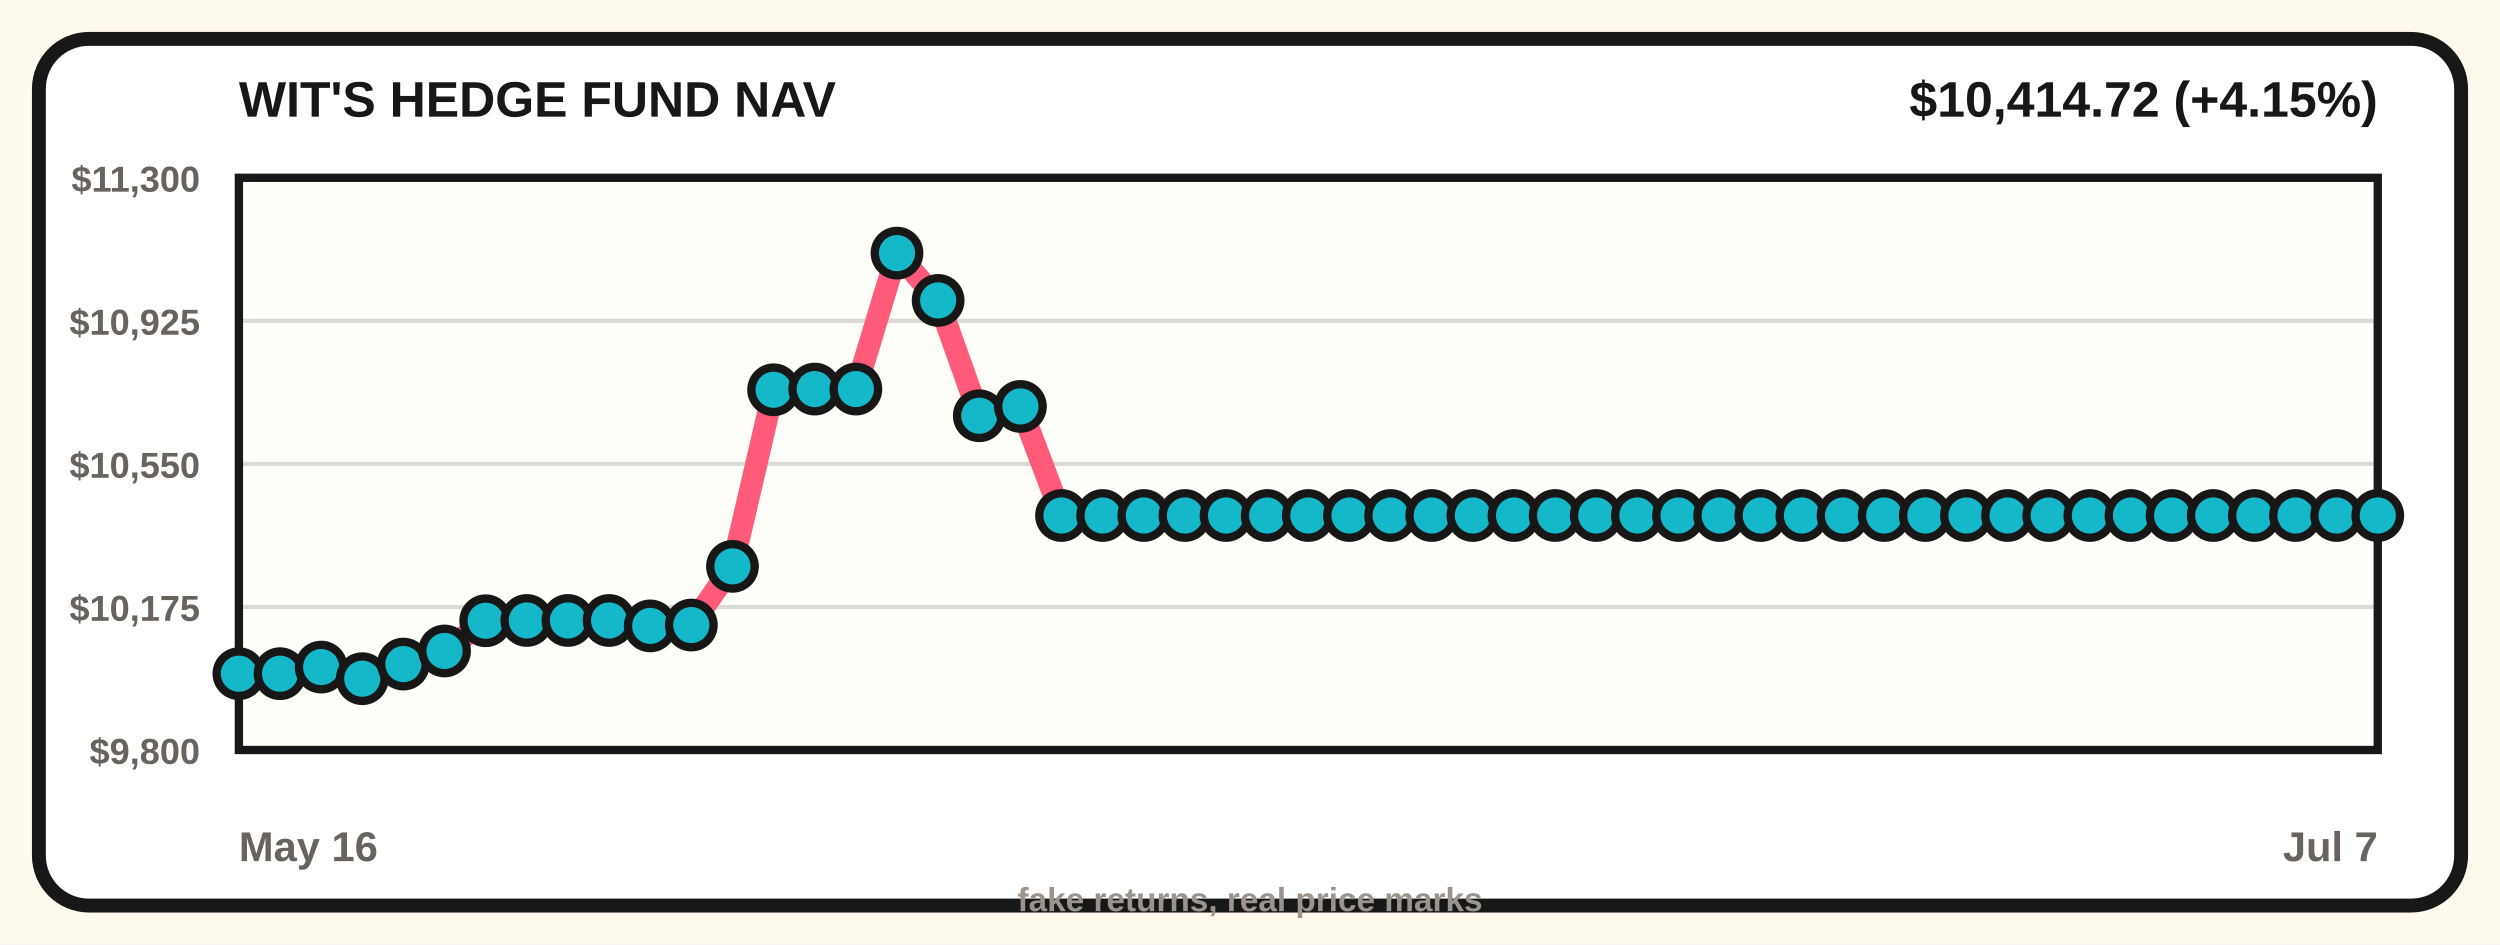
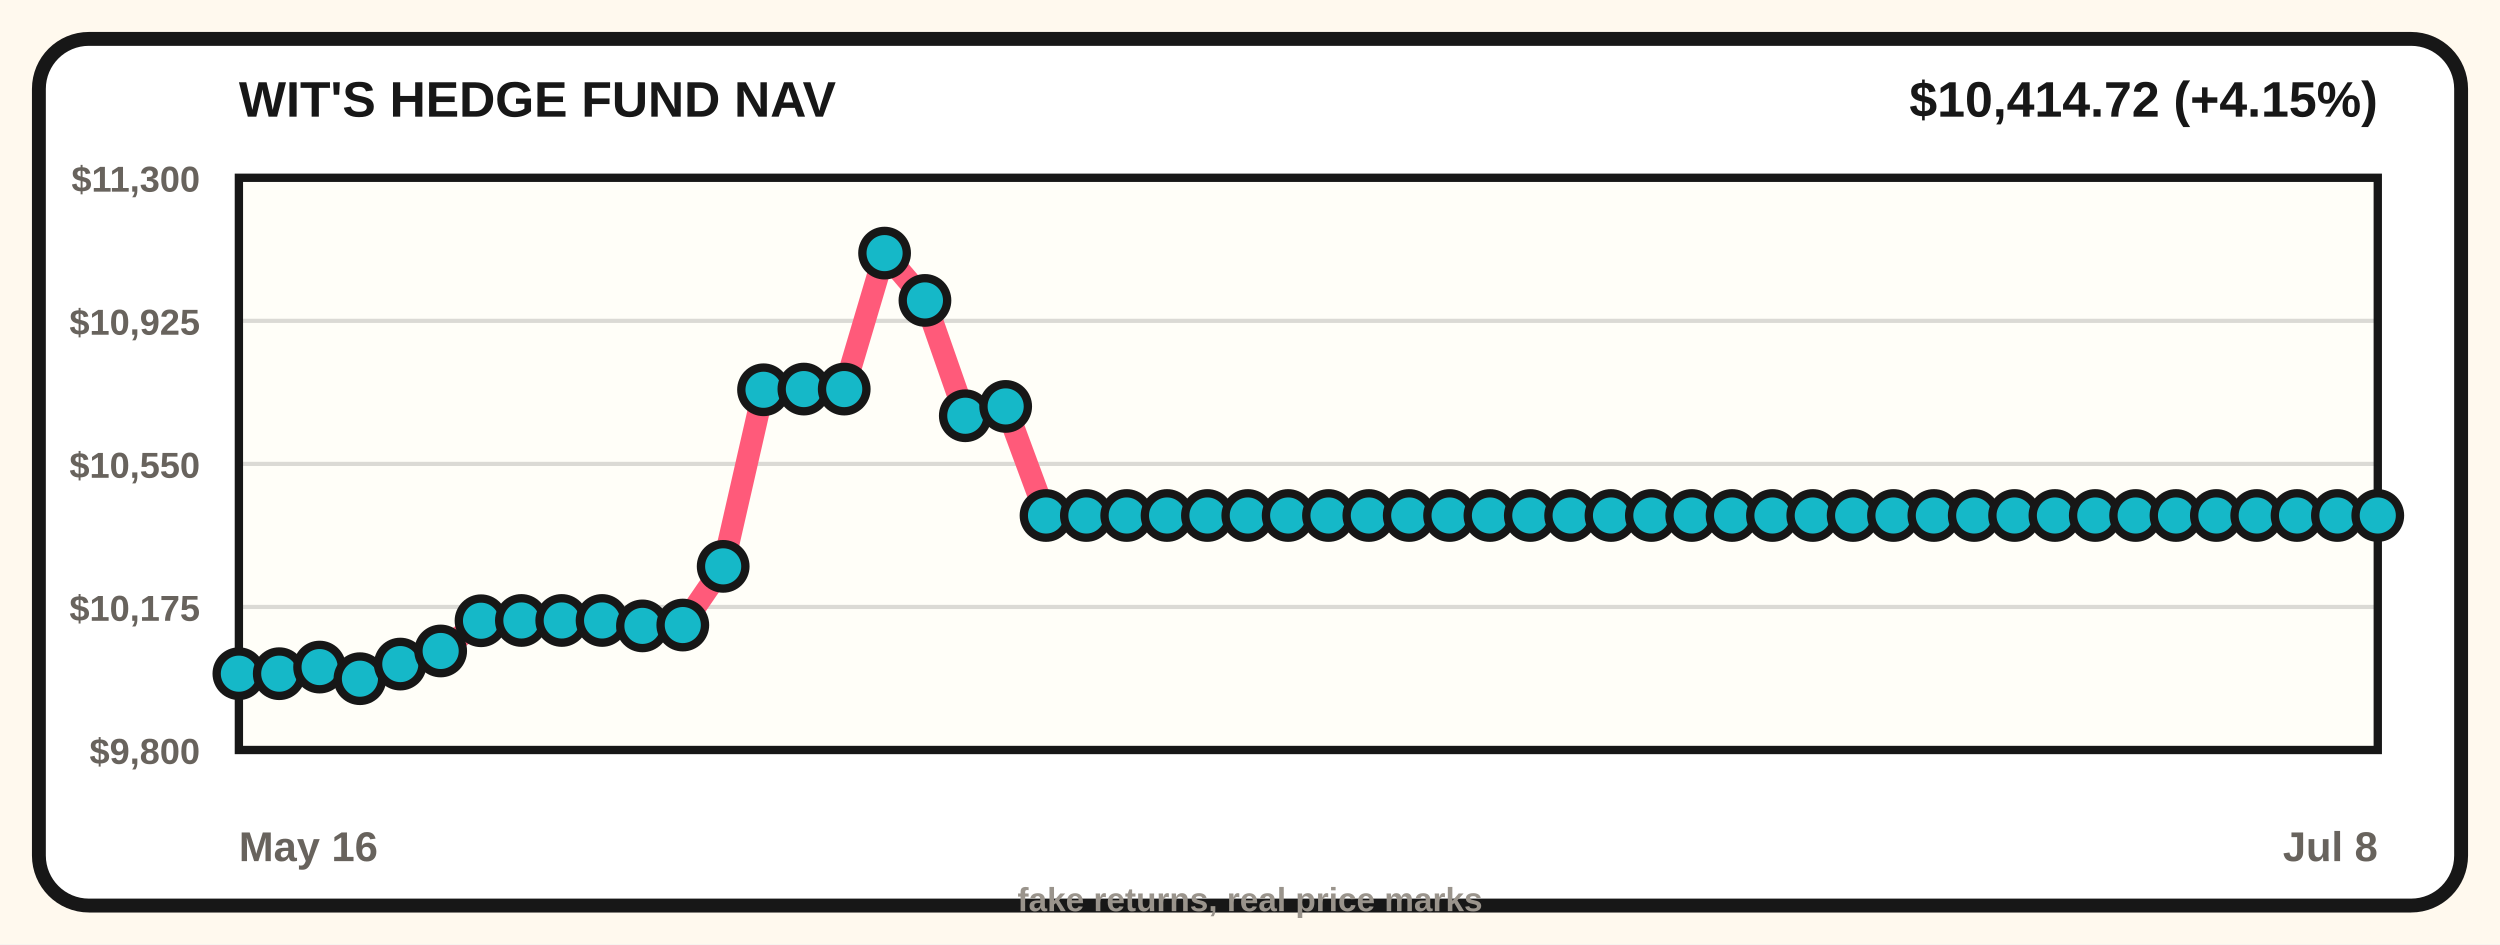
<svg xmlns="http://www.w3.org/2000/svg" width="900" height="340" viewBox="0 0 900 340" role="img" aria-label="Wit's Hedge Fund fake NAV chart">
  <rect width="900" height="340" fill="#fff9ee" />
  <rect x="14" y="14" width="872" height="312" rx="18" fill="#ffffff" stroke="#171717" stroke-width="5" />
  <rect x="86" y="64" width="770" height="206" fill="#fffef8" stroke="#171717" stroke-width="3" />
  <line x1="86" y1="270" x2="856" y2="270" stroke="#171717" stroke-width="1.5" opacity="0.16" />
  <text x="72" y="275" text-anchor="end" font-family="Arial, sans-serif" font-size="13" font-weight="800" fill="#68635d">$9,800</text>
  <line x1="86" y1="218.5" x2="856" y2="218.5" stroke="#171717" stroke-width="1.5" opacity="0.16" />
  <text x="72" y="223.5" text-anchor="end" font-family="Arial, sans-serif" font-size="13" font-weight="800" fill="#68635d">$10,175</text>
  <line x1="86" y1="167" x2="856" y2="167" stroke="#171717" stroke-width="1.5" opacity="0.16" />
  <text x="72" y="172" text-anchor="end" font-family="Arial, sans-serif" font-size="13" font-weight="800" fill="#68635d">$10,550</text>
  <line x1="86" y1="115.5" x2="856" y2="115.5" stroke="#171717" stroke-width="1.5" opacity="0.16" />
  <text x="72" y="120.5" text-anchor="end" font-family="Arial, sans-serif" font-size="13" font-weight="800" fill="#68635d">$10,925</text>
  <line x1="86" y1="64" x2="856" y2="64" stroke="#171717" stroke-width="1.5" opacity="0.16" />
  <text x="72" y="69" text-anchor="end" font-family="Arial, sans-serif" font-size="13" font-weight="800" fill="#68635d">$11,300</text>
-   <polyline points="86,242.53 100.81,242.53 115.62,240.15 130.42,244.33 145.23,239.07 160.04,234.35 174.85,223.47 189.65,223.37 204.46,223.37 219.27,223.37 234.08,225.32 248.88,225.02 263.69,203.89 278.5,140.32 293.31,140.07 308.12,140.07 322.92,91.12 337.73,108.15 352.54,149.67 367.35,146.31 382.15,185.58 396.96,185.58 411.77,185.58 426.58,185.58 441.38,185.58 456.19,185.58 471,185.58 485.81,185.58 500.62,185.58 515.42,185.58 530.23,185.58 545.04,185.58 559.85,185.58 574.65,185.58 589.46,185.58 604.27,185.58 619.08,185.58 633.88,185.58 648.69,185.58 663.5,185.58 678.31,185.58 693.12,185.58 707.92,185.58 722.73,185.58 737.54,185.58 752.35,185.58 767.15,185.58 781.96,185.58 796.77,185.58 811.58,185.58 826.38,185.58 841.19,185.58 856,185.58" fill="none" stroke="#ff5a7a" stroke-width="8" stroke-linecap="round" stroke-linejoin="round" />
+   <polyline points="86,242.53 100.53,242.53 115.06,240.15 129.58,244.33 144.11,239.07 158.64,234.35 173.17,223.47 187.7,223.37 202.23,223.37 216.75,223.37 231.28,225.32 245.81,225.02 260.34,203.89 274.87,140.32 289.4,140.07 303.92,140.07 318.45,91.12 332.98,108.15 347.51,149.67 362.04,146.31 376.57,185.58 391.09,185.58 405.62,185.58 420.15,185.58 434.68,185.58 449.21,185.58 463.74,185.58 478.26,185.58 492.79,185.58 507.32,185.58 521.85,185.58 536.38,185.58 550.91,185.58 565.43,185.58 579.96,185.58 594.49,185.58 609.02,185.58 623.55,185.58 638.08,185.58 652.6,185.58 667.13,185.58 681.66,185.58 696.19,185.58 710.72,185.58 725.25,185.58 739.77,185.58 754.3,185.58 768.83,185.58 783.36,185.58 797.89,185.58 812.42,185.58 826.94,185.58 841.47,185.58 856,185.58" fill="none" stroke="#ff5a7a" stroke-width="8" stroke-linecap="round" stroke-linejoin="round" />
  <circle cx="86" cy="242.53" r="8" fill="#15b8c8" stroke="#171717" stroke-width="3" />
-   <circle cx="100.81" cy="242.53" r="8" fill="#15b8c8" stroke="#171717" stroke-width="3" />
-   <circle cx="115.62" cy="240.15" r="8" fill="#15b8c8" stroke="#171717" stroke-width="3" />
-   <circle cx="130.42" cy="244.33" r="8" fill="#15b8c8" stroke="#171717" stroke-width="3" />
-   <circle cx="145.23" cy="239.07" r="8" fill="#15b8c8" stroke="#171717" stroke-width="3" />
-   <circle cx="160.04" cy="234.35" r="8" fill="#15b8c8" stroke="#171717" stroke-width="3" />
-   <circle cx="174.85" cy="223.47" r="8" fill="#15b8c8" stroke="#171717" stroke-width="3" />
-   <circle cx="189.65" cy="223.37" r="8" fill="#15b8c8" stroke="#171717" stroke-width="3" />
-   <circle cx="204.46" cy="223.37" r="8" fill="#15b8c8" stroke="#171717" stroke-width="3" />
-   <circle cx="219.27" cy="223.37" r="8" fill="#15b8c8" stroke="#171717" stroke-width="3" />
-   <circle cx="234.08" cy="225.32" r="8" fill="#15b8c8" stroke="#171717" stroke-width="3" />
-   <circle cx="248.88" cy="225.02" r="8" fill="#15b8c8" stroke="#171717" stroke-width="3" />
-   <circle cx="263.69" cy="203.89" r="8" fill="#15b8c8" stroke="#171717" stroke-width="3" />
-   <circle cx="278.5" cy="140.32" r="8" fill="#15b8c8" stroke="#171717" stroke-width="3" />
-   <circle cx="293.31" cy="140.07" r="8" fill="#15b8c8" stroke="#171717" stroke-width="3" />
-   <circle cx="308.12" cy="140.07" r="8" fill="#15b8c8" stroke="#171717" stroke-width="3" />
-   <circle cx="322.92" cy="91.12" r="8" fill="#15b8c8" stroke="#171717" stroke-width="3" />
-   <circle cx="337.73" cy="108.15" r="8" fill="#15b8c8" stroke="#171717" stroke-width="3" />
-   <circle cx="352.54" cy="149.67" r="8" fill="#15b8c8" stroke="#171717" stroke-width="3" />
-   <circle cx="367.35" cy="146.31" r="8" fill="#15b8c8" stroke="#171717" stroke-width="3" />
-   <circle cx="382.15" cy="185.58" r="8" fill="#15b8c8" stroke="#171717" stroke-width="3" />
-   <circle cx="396.96" cy="185.58" r="8" fill="#15b8c8" stroke="#171717" stroke-width="3" />
-   <circle cx="411.77" cy="185.58" r="8" fill="#15b8c8" stroke="#171717" stroke-width="3" />
-   <circle cx="426.58" cy="185.58" r="8" fill="#15b8c8" stroke="#171717" stroke-width="3" />
-   <circle cx="441.38" cy="185.58" r="8" fill="#15b8c8" stroke="#171717" stroke-width="3" />
-   <circle cx="456.19" cy="185.58" r="8" fill="#15b8c8" stroke="#171717" stroke-width="3" />
-   <circle cx="471" cy="185.58" r="8" fill="#15b8c8" stroke="#171717" stroke-width="3" />
-   <circle cx="485.81" cy="185.58" r="8" fill="#15b8c8" stroke="#171717" stroke-width="3" />
-   <circle cx="500.62" cy="185.58" r="8" fill="#15b8c8" stroke="#171717" stroke-width="3" />
-   <circle cx="515.42" cy="185.58" r="8" fill="#15b8c8" stroke="#171717" stroke-width="3" />
-   <circle cx="530.23" cy="185.58" r="8" fill="#15b8c8" stroke="#171717" stroke-width="3" />
-   <circle cx="545.04" cy="185.58" r="8" fill="#15b8c8" stroke="#171717" stroke-width="3" />
-   <circle cx="559.85" cy="185.58" r="8" fill="#15b8c8" stroke="#171717" stroke-width="3" />
-   <circle cx="574.65" cy="185.58" r="8" fill="#15b8c8" stroke="#171717" stroke-width="3" />
-   <circle cx="589.46" cy="185.58" r="8" fill="#15b8c8" stroke="#171717" stroke-width="3" />
-   <circle cx="604.27" cy="185.58" r="8" fill="#15b8c8" stroke="#171717" stroke-width="3" />
-   <circle cx="619.08" cy="185.58" r="8" fill="#15b8c8" stroke="#171717" stroke-width="3" />
-   <circle cx="633.88" cy="185.58" r="8" fill="#15b8c8" stroke="#171717" stroke-width="3" />
-   <circle cx="648.69" cy="185.58" r="8" fill="#15b8c8" stroke="#171717" stroke-width="3" />
-   <circle cx="663.5" cy="185.58" r="8" fill="#15b8c8" stroke="#171717" stroke-width="3" />
-   <circle cx="678.31" cy="185.58" r="8" fill="#15b8c8" stroke="#171717" stroke-width="3" />
-   <circle cx="693.12" cy="185.58" r="8" fill="#15b8c8" stroke="#171717" stroke-width="3" />
-   <circle cx="707.92" cy="185.58" r="8" fill="#15b8c8" stroke="#171717" stroke-width="3" />
-   <circle cx="722.73" cy="185.58" r="8" fill="#15b8c8" stroke="#171717" stroke-width="3" />
-   <circle cx="737.54" cy="185.58" r="8" fill="#15b8c8" stroke="#171717" stroke-width="3" />
-   <circle cx="752.35" cy="185.58" r="8" fill="#15b8c8" stroke="#171717" stroke-width="3" />
-   <circle cx="767.15" cy="185.58" r="8" fill="#15b8c8" stroke="#171717" stroke-width="3" />
-   <circle cx="781.96" cy="185.58" r="8" fill="#15b8c8" stroke="#171717" stroke-width="3" />
-   <circle cx="796.77" cy="185.58" r="8" fill="#15b8c8" stroke="#171717" stroke-width="3" />
-   <circle cx="811.58" cy="185.58" r="8" fill="#15b8c8" stroke="#171717" stroke-width="3" />
-   <circle cx="826.38" cy="185.58" r="8" fill="#15b8c8" stroke="#171717" stroke-width="3" />
-   <circle cx="841.19" cy="185.58" r="8" fill="#15b8c8" stroke="#171717" stroke-width="3" />
+   <circle cx="100.53" cy="242.53" r="8" fill="#15b8c8" stroke="#171717" stroke-width="3" />
+   <circle cx="115.06" cy="240.15" r="8" fill="#15b8c8" stroke="#171717" stroke-width="3" />
+   <circle cx="129.58" cy="244.33" r="8" fill="#15b8c8" stroke="#171717" stroke-width="3" />
+   <circle cx="144.11" cy="239.07" r="8" fill="#15b8c8" stroke="#171717" stroke-width="3" />
+   <circle cx="158.64" cy="234.35" r="8" fill="#15b8c8" stroke="#171717" stroke-width="3" />
+   <circle cx="173.17" cy="223.47" r="8" fill="#15b8c8" stroke="#171717" stroke-width="3" />
+   <circle cx="187.7" cy="223.37" r="8" fill="#15b8c8" stroke="#171717" stroke-width="3" />
+   <circle cx="202.23" cy="223.37" r="8" fill="#15b8c8" stroke="#171717" stroke-width="3" />
+   <circle cx="216.75" cy="223.37" r="8" fill="#15b8c8" stroke="#171717" stroke-width="3" />
+   <circle cx="231.28" cy="225.32" r="8" fill="#15b8c8" stroke="#171717" stroke-width="3" />
+   <circle cx="245.81" cy="225.02" r="8" fill="#15b8c8" stroke="#171717" stroke-width="3" />
+   <circle cx="260.34" cy="203.89" r="8" fill="#15b8c8" stroke="#171717" stroke-width="3" />
+   <circle cx="274.87" cy="140.32" r="8" fill="#15b8c8" stroke="#171717" stroke-width="3" />
+   <circle cx="289.4" cy="140.07" r="8" fill="#15b8c8" stroke="#171717" stroke-width="3" />
+   <circle cx="303.92" cy="140.07" r="8" fill="#15b8c8" stroke="#171717" stroke-width="3" />
+   <circle cx="318.45" cy="91.12" r="8" fill="#15b8c8" stroke="#171717" stroke-width="3" />
+   <circle cx="332.98" cy="108.15" r="8" fill="#15b8c8" stroke="#171717" stroke-width="3" />
+   <circle cx="347.51" cy="149.67" r="8" fill="#15b8c8" stroke="#171717" stroke-width="3" />
+   <circle cx="362.04" cy="146.31" r="8" fill="#15b8c8" stroke="#171717" stroke-width="3" />
+   <circle cx="376.57" cy="185.58" r="8" fill="#15b8c8" stroke="#171717" stroke-width="3" />
+   <circle cx="391.09" cy="185.58" r="8" fill="#15b8c8" stroke="#171717" stroke-width="3" />
+   <circle cx="405.62" cy="185.58" r="8" fill="#15b8c8" stroke="#171717" stroke-width="3" />
+   <circle cx="420.15" cy="185.58" r="8" fill="#15b8c8" stroke="#171717" stroke-width="3" />
+   <circle cx="434.68" cy="185.58" r="8" fill="#15b8c8" stroke="#171717" stroke-width="3" />
+   <circle cx="449.21" cy="185.58" r="8" fill="#15b8c8" stroke="#171717" stroke-width="3" />
+   <circle cx="463.74" cy="185.58" r="8" fill="#15b8c8" stroke="#171717" stroke-width="3" />
+   <circle cx="478.26" cy="185.58" r="8" fill="#15b8c8" stroke="#171717" stroke-width="3" />
+   <circle cx="492.79" cy="185.58" r="8" fill="#15b8c8" stroke="#171717" stroke-width="3" />
+   <circle cx="507.32" cy="185.58" r="8" fill="#15b8c8" stroke="#171717" stroke-width="3" />
+   <circle cx="521.85" cy="185.58" r="8" fill="#15b8c8" stroke="#171717" stroke-width="3" />
+   <circle cx="536.38" cy="185.58" r="8" fill="#15b8c8" stroke="#171717" stroke-width="3" />
+   <circle cx="550.91" cy="185.58" r="8" fill="#15b8c8" stroke="#171717" stroke-width="3" />
+   <circle cx="565.43" cy="185.58" r="8" fill="#15b8c8" stroke="#171717" stroke-width="3" />
+   <circle cx="579.96" cy="185.58" r="8" fill="#15b8c8" stroke="#171717" stroke-width="3" />
+   <circle cx="594.49" cy="185.58" r="8" fill="#15b8c8" stroke="#171717" stroke-width="3" />
+   <circle cx="609.02" cy="185.58" r="8" fill="#15b8c8" stroke="#171717" stroke-width="3" />
+   <circle cx="623.55" cy="185.58" r="8" fill="#15b8c8" stroke="#171717" stroke-width="3" />
+   <circle cx="638.08" cy="185.58" r="8" fill="#15b8c8" stroke="#171717" stroke-width="3" />
+   <circle cx="652.6" cy="185.58" r="8" fill="#15b8c8" stroke="#171717" stroke-width="3" />
+   <circle cx="667.13" cy="185.58" r="8" fill="#15b8c8" stroke="#171717" stroke-width="3" />
+   <circle cx="681.66" cy="185.58" r="8" fill="#15b8c8" stroke="#171717" stroke-width="3" />
+   <circle cx="696.19" cy="185.58" r="8" fill="#15b8c8" stroke="#171717" stroke-width="3" />
+   <circle cx="710.72" cy="185.58" r="8" fill="#15b8c8" stroke="#171717" stroke-width="3" />
+   <circle cx="725.25" cy="185.58" r="8" fill="#15b8c8" stroke="#171717" stroke-width="3" />
+   <circle cx="739.77" cy="185.58" r="8" fill="#15b8c8" stroke="#171717" stroke-width="3" />
+   <circle cx="754.3" cy="185.58" r="8" fill="#15b8c8" stroke="#171717" stroke-width="3" />
+   <circle cx="768.83" cy="185.58" r="8" fill="#15b8c8" stroke="#171717" stroke-width="3" />
+   <circle cx="783.36" cy="185.58" r="8" fill="#15b8c8" stroke="#171717" stroke-width="3" />
+   <circle cx="797.89" cy="185.58" r="8" fill="#15b8c8" stroke="#171717" stroke-width="3" />
+   <circle cx="812.42" cy="185.58" r="8" fill="#15b8c8" stroke="#171717" stroke-width="3" />
+   <circle cx="826.94" cy="185.58" r="8" fill="#15b8c8" stroke="#171717" stroke-width="3" />
+   <circle cx="841.47" cy="185.58" r="8" fill="#15b8c8" stroke="#171717" stroke-width="3" />
  <circle cx="856" cy="185.58" r="8" fill="#15b8c8" stroke="#171717" stroke-width="3" />
  <text x="86" y="42" font-family="Arial, sans-serif" font-size="18" font-weight="900" fill="#171717">WIT'S HEDGE FUND NAV</text>
  <text x="856" y="42" text-anchor="end" font-family="Arial, sans-serif" font-size="18" font-weight="900" fill="#171717">$10,414.72 (+4.15%)</text>
  <text x="86" y="310" text-anchor="start" font-family="Arial, sans-serif" font-size="15" font-weight="900" fill="#68635d">May 16</text>
-   <text x="856" y="310" text-anchor="end" font-family="Arial, sans-serif" font-size="15" font-weight="900" fill="#68635d">Jul 7</text>
+   <text x="856" y="310" text-anchor="end" font-family="Arial, sans-serif" font-size="15" font-weight="900" fill="#68635d">Jul 8</text>
  <text x="450" y="328" text-anchor="middle" font-family="Arial, sans-serif" font-size="12" font-weight="800" fill="#9a948c">fake returns, real price marks</text>
</svg>
